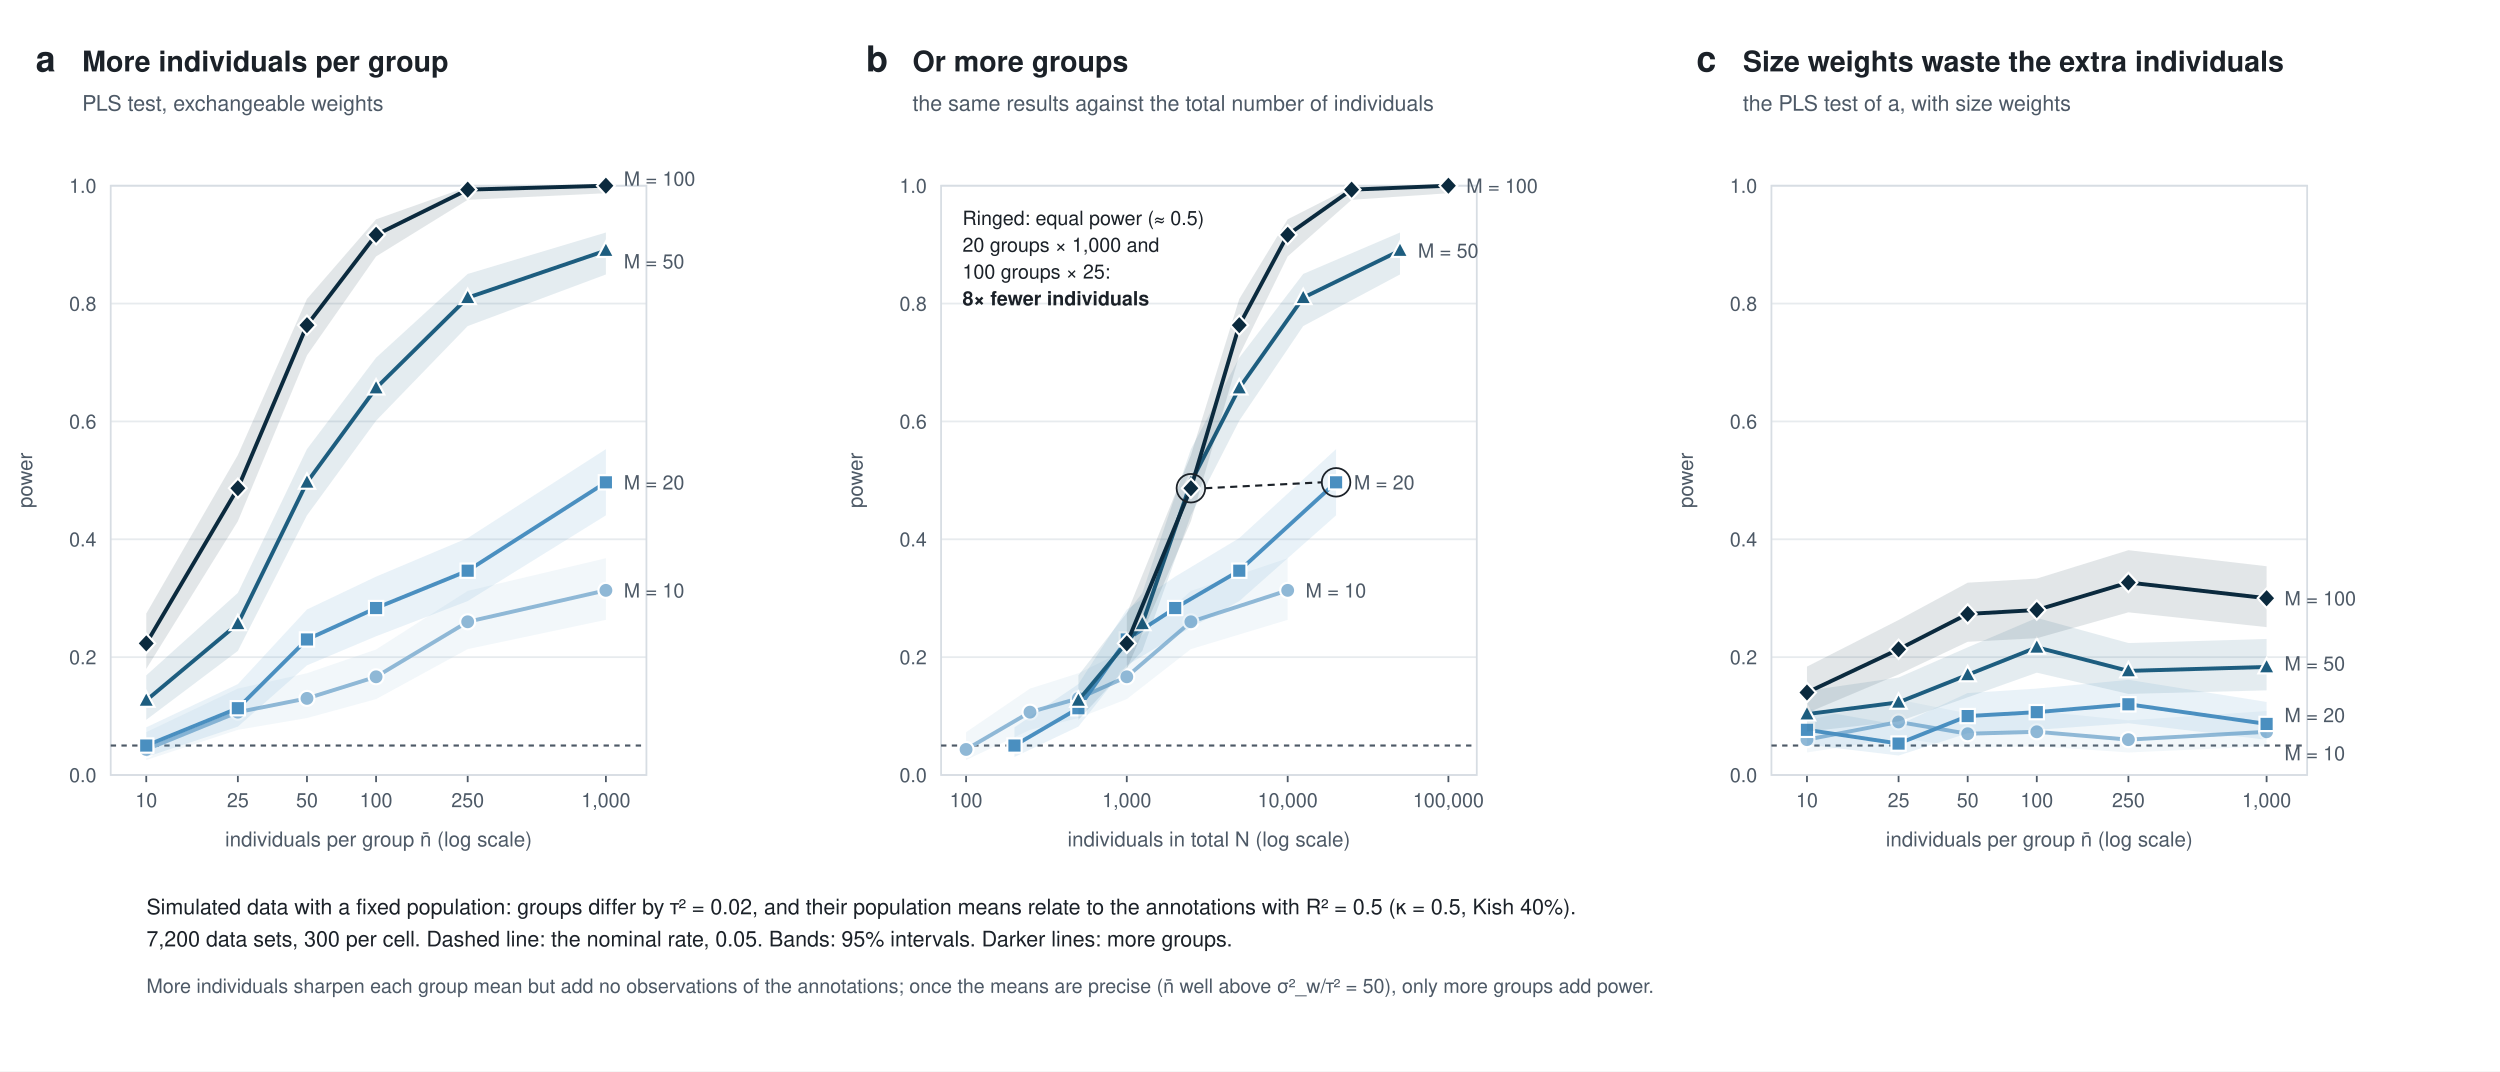
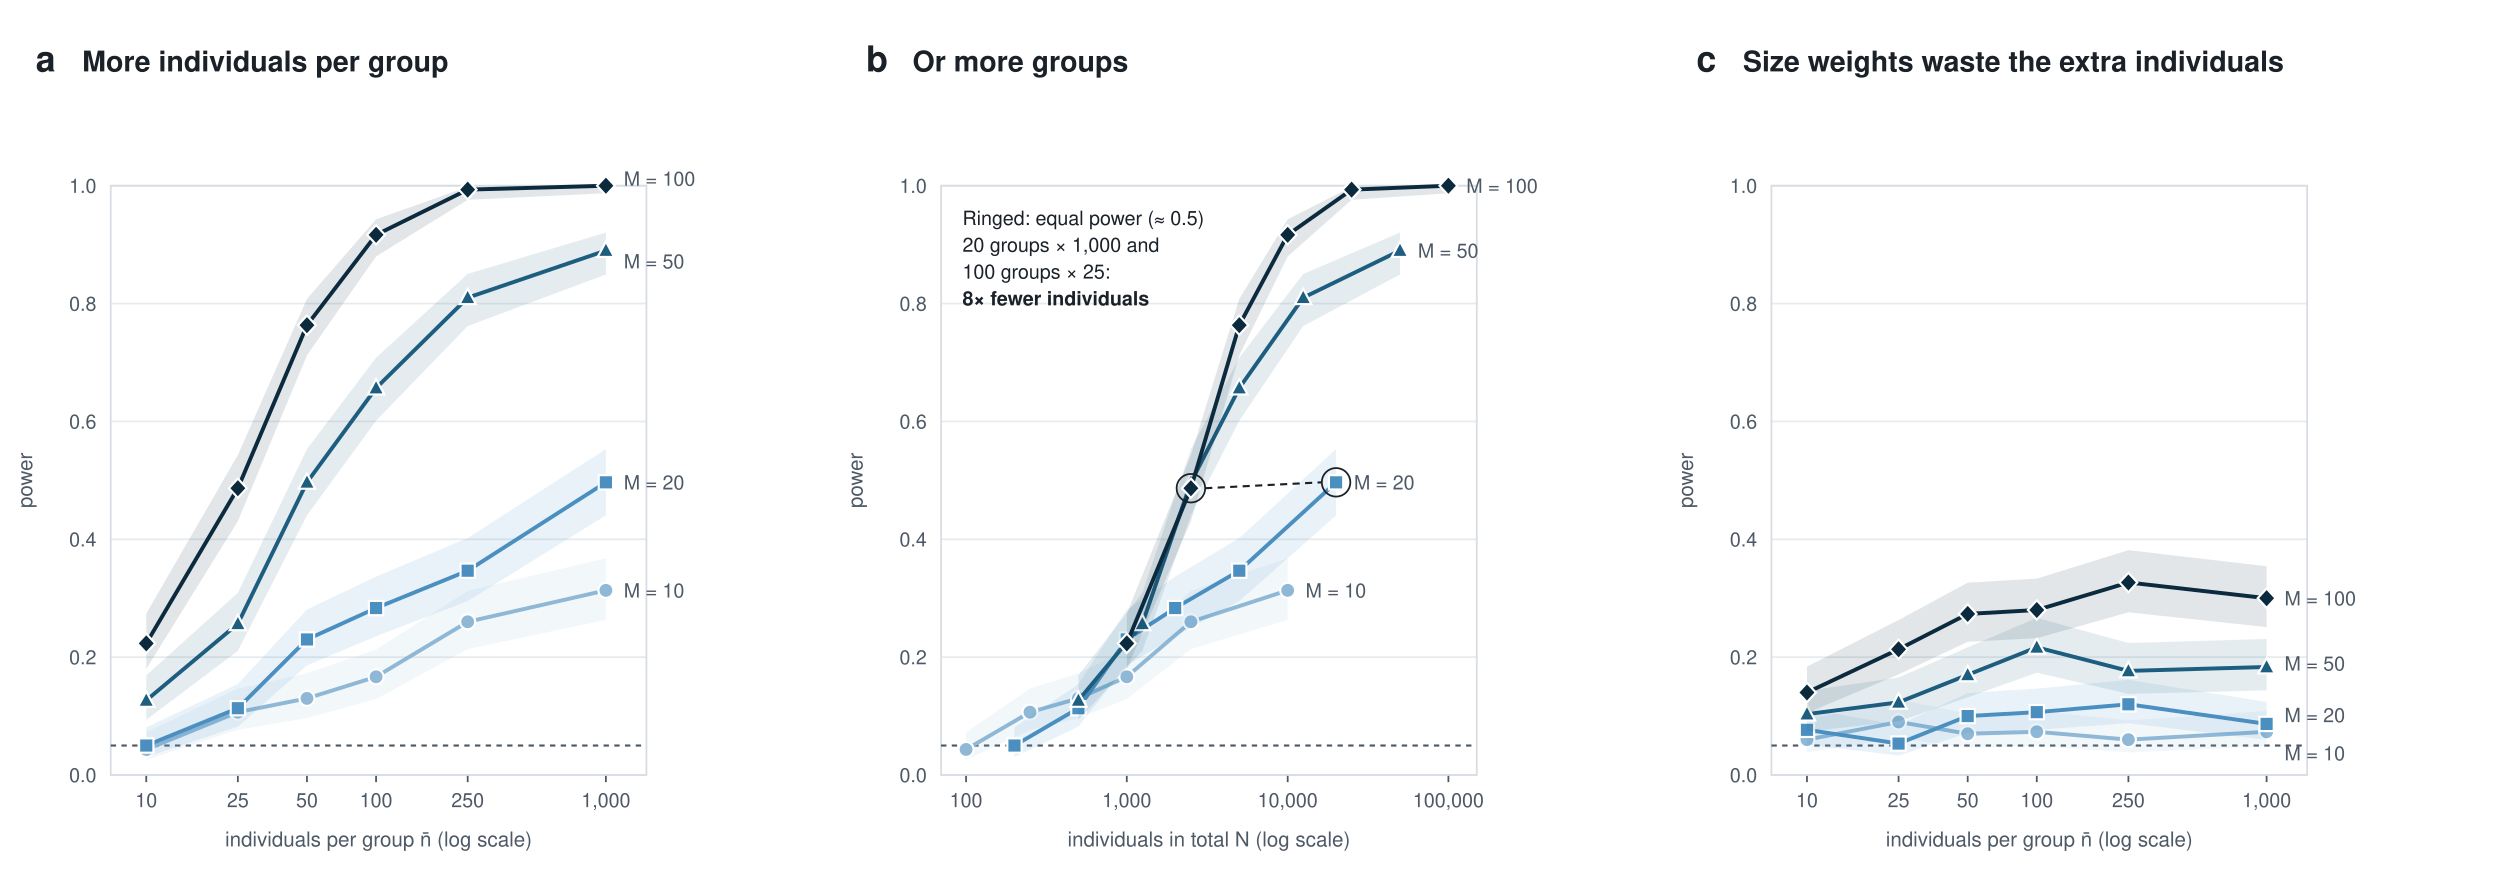
- <svg xmlns="http://www.w3.org/2000/svg" viewBox="0 0 1400 600" width="1400" height="600">
+ <svg xmlns="http://www.w3.org/2000/svg" viewBox="0 0 1400 500" width="1400" height="500">
  <defs>
    <marker id="ah" viewBox="0 0 10 10" refX="9" refY="5" markerWidth="7" markerHeight="7" orient="auto-start-reverse">
      <path d="M0,0 L10,5 L0,10 z" fill="#4d5966" />
    </marker>
  </defs>
-   <rect width="1400" height="600" fill="#ffffff" />
+   <rect width="1400" height="500" fill="#ffffff" />
  <text x="20.0" y="40.0" font-size="20" fill="#1b2128" text-anchor="start" font-weight="700" font-style="normal" font-family="Helvetica, Arial, sans-serif">a</text>
  <text x="46.0" y="40.0" font-size="16" fill="#1b2128" text-anchor="start" font-weight="700" font-style="normal" font-family="Helvetica, Arial, sans-serif">More individuals per group</text>
-   <text x="46.0" y="62.0" font-size="12" fill="#4d5966" text-anchor="start" font-weight="400" font-style="normal" font-family="Helvetica, Arial, sans-serif">PLS test, exchangeable weights</text>
  <line x1="62.0" y1="434.0" x2="362.0" y2="434.0" stroke="#d7dde3" stroke-width="1" stroke-opacity="0.6" />
  <text x="54.0" y="438.0" font-size="11" fill="#4d5966" text-anchor="end" font-weight="400" font-style="normal" font-family="Helvetica, Arial, sans-serif">0.0</text>
  <line x1="62.0" y1="368.0" x2="362.0" y2="368.0" stroke="#d7dde3" stroke-width="1" stroke-opacity="0.6" />
  <text x="54.0" y="372.0" font-size="11" fill="#4d5966" text-anchor="end" font-weight="400" font-style="normal" font-family="Helvetica, Arial, sans-serif">0.2</text>
  <line x1="62.0" y1="302.0" x2="362.0" y2="302.0" stroke="#d7dde3" stroke-width="1" stroke-opacity="0.6" />
  <text x="54.0" y="306.0" font-size="11" fill="#4d5966" text-anchor="end" font-weight="400" font-style="normal" font-family="Helvetica, Arial, sans-serif">0.4</text>
  <line x1="62.0" y1="236.0" x2="362.0" y2="236.0" stroke="#d7dde3" stroke-width="1" stroke-opacity="0.6" />
  <text x="54.0" y="240.0" font-size="11" fill="#4d5966" text-anchor="end" font-weight="400" font-style="normal" font-family="Helvetica, Arial, sans-serif">0.6</text>
  <line x1="62.0" y1="170.0" x2="362.0" y2="170.0" stroke="#d7dde3" stroke-width="1" stroke-opacity="0.6" />
  <text x="54.0" y="174.0" font-size="11" fill="#4d5966" text-anchor="end" font-weight="400" font-style="normal" font-family="Helvetica, Arial, sans-serif">0.8</text>
  <line x1="62.0" y1="104.0" x2="362.0" y2="104.0" stroke="#d7dde3" stroke-width="1" stroke-opacity="0.6" />
  <text x="54.0" y="108.0" font-size="11" fill="#4d5966" text-anchor="end" font-weight="400" font-style="normal" font-family="Helvetica, Arial, sans-serif">1.0</text>
  <line x1="81.9" y1="434.0" x2="81.9" y2="438.0" stroke="#4d5966" stroke-width="1" stroke-opacity="1" />
  <text x="81.9" y="452.0" font-size="11" fill="#4d5966" text-anchor="middle" font-weight="400" font-style="normal" font-family="Helvetica, Arial, sans-serif">10</text>
  <line x1="133.2" y1="434.0" x2="133.2" y2="438.0" stroke="#4d5966" stroke-width="1" stroke-opacity="1" />
  <text x="133.2" y="452.0" font-size="11" fill="#4d5966" text-anchor="middle" font-weight="400" font-style="normal" font-family="Helvetica, Arial, sans-serif">25</text>
  <line x1="171.9" y1="434.0" x2="171.9" y2="438.0" stroke="#4d5966" stroke-width="1" stroke-opacity="1" />
  <text x="171.9" y="452.0" font-size="11" fill="#4d5966" text-anchor="middle" font-weight="400" font-style="normal" font-family="Helvetica, Arial, sans-serif">50</text>
  <line x1="210.6" y1="434.0" x2="210.6" y2="438.0" stroke="#4d5966" stroke-width="1" stroke-opacity="1" />
  <text x="210.6" y="452.0" font-size="11" fill="#4d5966" text-anchor="middle" font-weight="400" font-style="normal" font-family="Helvetica, Arial, sans-serif">100</text>
  <line x1="261.9" y1="434.0" x2="261.9" y2="438.0" stroke="#4d5966" stroke-width="1" stroke-opacity="1" />
  <text x="261.9" y="452.0" font-size="11" fill="#4d5966" text-anchor="middle" font-weight="400" font-style="normal" font-family="Helvetica, Arial, sans-serif">250</text>
  <line x1="339.3" y1="434.0" x2="339.3" y2="438.0" stroke="#4d5966" stroke-width="1" stroke-opacity="1" />
  <text x="339.3" y="452.0" font-size="11" fill="#4d5966" text-anchor="middle" font-weight="400" font-style="normal" font-family="Helvetica, Arial, sans-serif">1,000</text>
  <rect x="62.0" y="104.0" width="300.0" height="330.0" rx="0" fill="none" fill-opacity="1.00" stroke="#d7dde3" stroke-width="1" />
  <line x1="62.0" y1="417.5" x2="362.0" y2="417.5" stroke="#4d5966" stroke-width="1.2" stroke-opacity="1" stroke-dasharray="3 3" />
  <text x="212.0" y="474.0" font-size="11.5" fill="#4d5966" text-anchor="middle" font-weight="400" font-style="normal" font-family="Helvetica, Arial, sans-serif">individuals per group n̄ (log scale)</text>
  <text transform="rotate(-90 18 269.0)" x="18.0" y="269.0" font-size="11.5" fill="#4d5966" text-anchor="middle" font-weight="400" font-style="normal" font-family="Helvetica, Arial, sans-serif">power</text>
  <polygon points="81.9,410.0 133.2,385.6 171.9,377.0 210.6,363.7 261.9,330.9 339.3,312.6 339.3,347.1 261.9,363.5 210.6,391.5 171.9,402.1 133.2,408.7 81.9,425.6" fill="#8fb8d6" fill-opacity="0.12" stroke="none" />
  <path d="M81.9,419.7 L133.2,398.8 L171.9,391.1 L210.6,379.0 L261.9,348.2 L339.3,330.6" fill="none" stroke="#8fb8d6" stroke-width="2.2" stroke-linejoin="round" stroke-linecap="round" />
  <circle cx="81.9" cy="419.7" r="4.2" fill="#8fb8d6" stroke="#ffffff" stroke-width="1.2" />
  <circle cx="133.2" cy="398.8" r="4.2" fill="#8fb8d6" stroke="#ffffff" stroke-width="1.2" />
  <circle cx="171.9" cy="391.1" r="4.2" fill="#8fb8d6" stroke="#ffffff" stroke-width="1.2" />
  <circle cx="210.6" cy="379.0" r="4.2" fill="#8fb8d6" stroke="#ffffff" stroke-width="1.2" />
  <circle cx="261.9" cy="348.2" r="4.2" fill="#8fb8d6" stroke="#ffffff" stroke-width="1.2" />
  <circle cx="339.3" cy="330.6" r="4.2" fill="#8fb8d6" stroke="#ffffff" stroke-width="1.2" />
  <text x="349.3" y="334.6" font-size="11" fill="#4d5966" text-anchor="start" font-weight="400" font-style="normal" font-family="Helvetica, Arial, sans-serif">M = 10</text>
  <polygon points="81.9,407.3 133.2,383.1 171.9,341.3 210.6,322.9 261.9,301.3 339.3,251.5 339.3,288.6 261.9,336.6 210.6,356.3 171.9,372.6 133.2,406.9 81.9,423.9" fill="#4a8fc0" fill-opacity="0.12" stroke="none" />
  <path d="M81.9,417.5 L133.2,396.6 L171.9,358.1 L210.6,340.5 L261.9,319.6 L339.3,270.1" fill="none" stroke="#4a8fc0" stroke-width="2.2" stroke-linejoin="round" stroke-linecap="round" />
  <rect x="77.9" y="413.5" width="8" height="8" fill="#4a8fc0" stroke="#ffffff" stroke-width="1.2" />
  <rect x="129.2" y="392.6" width="8" height="8" fill="#4a8fc0" stroke="#ffffff" stroke-width="1.2" />
  <rect x="167.9" y="354.1" width="8" height="8" fill="#4a8fc0" stroke="#ffffff" stroke-width="1.2" />
  <rect x="206.6" y="336.5" width="8" height="8" fill="#4a8fc0" stroke="#ffffff" stroke-width="1.2" />
  <rect x="257.9" y="315.6" width="8" height="8" fill="#4a8fc0" stroke="#ffffff" stroke-width="1.2" />
  <rect x="335.3" y="266.1" width="8" height="8" fill="#4a8fc0" stroke="#ffffff" stroke-width="1.2" />
  <text x="349.3" y="274.1" font-size="11" fill="#4d5966" text-anchor="start" font-weight="400" font-style="normal" font-family="Helvetica, Arial, sans-serif">M = 20</text>
  <polygon points="81.9,378.2 133.2,332.0 171.9,251.5 210.6,200.3 261.9,153.4 339.3,130.2 339.3,153.7 261.9,182.6 210.6,235.6 171.9,288.6 133.2,364.5 81.9,403.1" fill="#1d5d7f" fill-opacity="0.12" stroke="none" />
  <path d="M81.9,392.2 L133.2,349.3 L171.9,270.1 L210.6,217.3 L261.9,166.7 L339.3,140.3" fill="none" stroke="#1d5d7f" stroke-width="2.2" stroke-linejoin="round" stroke-linecap="round" />
  <path d="M81.9,387.2 L86.5,395.8 L77.3,395.8 Z" fill="#1d5d7f" stroke="#ffffff" stroke-width="1.2" />
  <path d="M133.2,344.3 L137.8,352.9 L128.6,352.9 Z" fill="#1d5d7f" stroke="#ffffff" stroke-width="1.2" />
  <path d="M171.9,265.1 L176.5,273.7 L167.3,273.7 Z" fill="#1d5d7f" stroke="#ffffff" stroke-width="1.2" />
  <path d="M210.6,212.3 L215.2,220.9 L206.0,220.9 Z" fill="#1d5d7f" stroke="#ffffff" stroke-width="1.2" />
  <path d="M261.9,161.7 L266.5,170.3 L257.3,170.3 Z" fill="#1d5d7f" stroke="#ffffff" stroke-width="1.2" />
  <path d="M339.3,135.3 L343.9,143.9 L334.7,143.9 Z" fill="#1d5d7f" stroke="#ffffff" stroke-width="1.2" />
  <text x="349.3" y="150.3" font-size="11" fill="#4d5966" text-anchor="start" font-weight="400" font-style="normal" font-family="Helvetica, Arial, sans-serif">M = 50</text>
  <polygon points="81.9,343.6 133.2,254.8 171.9,167.4 210.6,122.8 261.9,104.6 339.3,104.0 339.3,108.2 261.9,111.9 210.6,143.6 171.9,199.0 133.2,291.9 81.9,374.6" fill="#0b2a3e" fill-opacity="0.12" stroke="none" />
  <path d="M81.9,360.3 L133.2,273.4 L171.9,182.1 L210.6,131.5 L261.9,106.2 L339.3,104.0" fill="none" stroke="#0b2a3e" stroke-width="2.2" stroke-linejoin="round" stroke-linecap="round" />
  <path d="M81.9,354.9 L86.9,360.3 L81.9,365.7 L76.9,360.3 Z" fill="#0b2a3e" stroke="#ffffff" stroke-width="1.2" />
  <path d="M133.2,268.0 L138.2,273.4 L133.2,278.8 L128.2,273.4 Z" fill="#0b2a3e" stroke="#ffffff" stroke-width="1.2" />
  <path d="M171.9,176.7 L176.9,182.1 L171.9,187.5 L166.9,182.1 Z" fill="#0b2a3e" stroke="#ffffff" stroke-width="1.2" />
  <path d="M210.6,126.1 L215.6,131.5 L210.6,136.9 L205.6,131.5 Z" fill="#0b2a3e" stroke="#ffffff" stroke-width="1.2" />
  <path d="M261.9,100.8 L266.9,106.2 L261.9,111.6 L256.9,106.2 Z" fill="#0b2a3e" stroke="#ffffff" stroke-width="1.2" />
  <path d="M339.3,98.6 L344.3,104.0 L339.3,109.4 L334.3,104.0 Z" fill="#0b2a3e" stroke="#ffffff" stroke-width="1.2" />
  <text x="349.3" y="104.0" font-size="11" fill="#4d5966" text-anchor="start" font-weight="400" font-style="normal" font-family="Helvetica, Arial, sans-serif">M = 100</text>
  <text x="485.0" y="40.0" font-size="20" fill="#1b2128" text-anchor="start" font-weight="700" font-style="normal" font-family="Helvetica, Arial, sans-serif">b</text>
  <text x="511.0" y="40.0" font-size="16" fill="#1b2128" text-anchor="start" font-weight="700" font-style="normal" font-family="Helvetica, Arial, sans-serif">Or more groups</text>
-   <text x="511.0" y="62.0" font-size="12" fill="#4d5966" text-anchor="start" font-weight="400" font-style="normal" font-family="Helvetica, Arial, sans-serif">the same results against the total number of individuals</text>
  <line x1="527.0" y1="434.0" x2="827.0" y2="434.0" stroke="#d7dde3" stroke-width="1" stroke-opacity="0.6" />
  <text x="519.0" y="438.0" font-size="11" fill="#4d5966" text-anchor="end" font-weight="400" font-style="normal" font-family="Helvetica, Arial, sans-serif">0.0</text>
  <line x1="527.0" y1="368.0" x2="827.0" y2="368.0" stroke="#d7dde3" stroke-width="1" stroke-opacity="0.6" />
  <text x="519.0" y="372.0" font-size="11" fill="#4d5966" text-anchor="end" font-weight="400" font-style="normal" font-family="Helvetica, Arial, sans-serif">0.2</text>
  <line x1="527.0" y1="302.0" x2="827.0" y2="302.0" stroke="#d7dde3" stroke-width="1" stroke-opacity="0.6" />
  <text x="519.0" y="306.0" font-size="11" fill="#4d5966" text-anchor="end" font-weight="400" font-style="normal" font-family="Helvetica, Arial, sans-serif">0.4</text>
  <line x1="527.0" y1="236.0" x2="827.0" y2="236.0" stroke="#d7dde3" stroke-width="1" stroke-opacity="0.6" />
  <text x="519.0" y="240.0" font-size="11" fill="#4d5966" text-anchor="end" font-weight="400" font-style="normal" font-family="Helvetica, Arial, sans-serif">0.6</text>
  <line x1="527.0" y1="170.0" x2="827.0" y2="170.0" stroke="#d7dde3" stroke-width="1" stroke-opacity="0.6" />
  <text x="519.0" y="174.0" font-size="11" fill="#4d5966" text-anchor="end" font-weight="400" font-style="normal" font-family="Helvetica, Arial, sans-serif">0.8</text>
  <line x1="527.0" y1="104.0" x2="827.0" y2="104.0" stroke="#d7dde3" stroke-width="1" stroke-opacity="0.6" />
  <text x="519.0" y="108.0" font-size="11" fill="#4d5966" text-anchor="end" font-weight="400" font-style="normal" font-family="Helvetica, Arial, sans-serif">1.0</text>
  <line x1="541.0" y1="434.0" x2="541.0" y2="438.0" stroke="#4d5966" stroke-width="1" stroke-opacity="1" />
  <text x="541.0" y="452.0" font-size="11" fill="#4d5966" text-anchor="middle" font-weight="400" font-style="normal" font-family="Helvetica, Arial, sans-serif">100</text>
  <line x1="631.0" y1="434.0" x2="631.0" y2="438.0" stroke="#4d5966" stroke-width="1" stroke-opacity="1" />
  <text x="631.0" y="452.0" font-size="11" fill="#4d5966" text-anchor="middle" font-weight="400" font-style="normal" font-family="Helvetica, Arial, sans-serif">1,000</text>
  <line x1="721.1" y1="434.0" x2="721.1" y2="438.0" stroke="#4d5966" stroke-width="1" stroke-opacity="1" />
  <text x="721.1" y="452.0" font-size="11" fill="#4d5966" text-anchor="middle" font-weight="400" font-style="normal" font-family="Helvetica, Arial, sans-serif">10,000</text>
  <line x1="811.1" y1="434.0" x2="811.1" y2="438.0" stroke="#4d5966" stroke-width="1" stroke-opacity="1" />
  <text x="811.1" y="452.0" font-size="11" fill="#4d5966" text-anchor="middle" font-weight="400" font-style="normal" font-family="Helvetica, Arial, sans-serif">100,000</text>
  <rect x="527.0" y="104.0" width="300.0" height="330.0" rx="0" fill="none" fill-opacity="1.00" stroke="#d7dde3" stroke-width="1" />
  <line x1="527.0" y1="417.5" x2="827.0" y2="417.5" stroke="#4d5966" stroke-width="1.2" stroke-opacity="1" stroke-dasharray="3 3" />
  <text x="677.0" y="474.0" font-size="11.5" fill="#4d5966" text-anchor="middle" font-weight="400" font-style="normal" font-family="Helvetica, Arial, sans-serif">individuals in total N (log scale)</text>
  <text transform="rotate(-90 483 269.0)" x="483.0" y="269.0" font-size="11.5" fill="#4d5966" text-anchor="middle" font-weight="400" font-style="normal" font-family="Helvetica, Arial, sans-serif">power</text>
  <polygon points="541.0,410.0 576.8,385.6 603.9,377.0 631.0,363.7 666.9,330.9 721.1,312.6 721.1,347.1 666.9,363.5 631.0,391.5 603.9,402.1 576.8,408.7 541.0,425.6" fill="#8fb8d6" fill-opacity="0.12" stroke="none" />
  <path d="M541.0,419.7 L576.8,398.8 L603.9,391.1 L631.0,379.0 L666.9,348.2 L721.1,330.6" fill="none" stroke="#8fb8d6" stroke-width="2.2" stroke-linejoin="round" stroke-linecap="round" />
  <circle cx="541.0" cy="419.7" r="4.2" fill="#8fb8d6" stroke="#ffffff" stroke-width="1.2" />
  <circle cx="576.8" cy="398.8" r="4.2" fill="#8fb8d6" stroke="#ffffff" stroke-width="1.2" />
  <circle cx="603.9" cy="391.1" r="4.2" fill="#8fb8d6" stroke="#ffffff" stroke-width="1.2" />
  <circle cx="631.0" cy="379.0" r="4.2" fill="#8fb8d6" stroke="#ffffff" stroke-width="1.2" />
  <circle cx="666.9" cy="348.2" r="4.2" fill="#8fb8d6" stroke="#ffffff" stroke-width="1.2" />
  <circle cx="721.1" cy="330.6" r="4.2" fill="#8fb8d6" stroke="#ffffff" stroke-width="1.2" />
  <text x="731.1" y="334.6" font-size="11" fill="#4d5966" text-anchor="start" font-weight="400" font-style="normal" font-family="Helvetica, Arial, sans-serif">M = 10</text>
  <polygon points="568.1,407.3 603.9,383.1 631.0,341.3 658.1,322.9 694.0,301.3 748.2,251.5 748.2,288.6 694.0,336.6 658.1,356.3 631.0,372.6 603.9,406.9 568.1,423.9" fill="#4a8fc0" fill-opacity="0.12" stroke="none" />
  <path d="M568.1,417.5 L603.9,396.6 L631.0,358.1 L658.1,340.5 L694.0,319.6 L748.2,270.1" fill="none" stroke="#4a8fc0" stroke-width="2.2" stroke-linejoin="round" stroke-linecap="round" />
  <rect x="564.1" y="413.5" width="8" height="8" fill="#4a8fc0" stroke="#ffffff" stroke-width="1.2" />
  <rect x="599.9" y="392.6" width="8" height="8" fill="#4a8fc0" stroke="#ffffff" stroke-width="1.2" />
  <rect x="627.0" y="354.1" width="8" height="8" fill="#4a8fc0" stroke="#ffffff" stroke-width="1.2" />
  <rect x="654.1" y="336.5" width="8" height="8" fill="#4a8fc0" stroke="#ffffff" stroke-width="1.2" />
  <rect x="690.0" y="315.6" width="8" height="8" fill="#4a8fc0" stroke="#ffffff" stroke-width="1.2" />
  <rect x="744.2" y="266.1" width="8" height="8" fill="#4a8fc0" stroke="#ffffff" stroke-width="1.2" />
  <text x="758.2" y="274.1" font-size="11" fill="#4d5966" text-anchor="start" font-weight="400" font-style="normal" font-family="Helvetica, Arial, sans-serif">M = 20</text>
  <polygon points="603.9,378.2 639.7,332.0 666.9,251.5 694.0,200.3 729.8,153.4 784.0,130.2 784.0,153.7 729.8,182.6 694.0,235.6 666.9,288.6 639.7,364.5 603.9,403.1" fill="#1d5d7f" fill-opacity="0.12" stroke="none" />
  <path d="M603.9,392.2 L639.7,349.3 L666.9,270.1 L694.0,217.3 L729.8,166.7 L784.0,140.3" fill="none" stroke="#1d5d7f" stroke-width="2.2" stroke-linejoin="round" stroke-linecap="round" />
  <path d="M603.9,387.2 L608.5,395.8 L599.3,395.8 Z" fill="#1d5d7f" stroke="#ffffff" stroke-width="1.2" />
  <path d="M639.7,344.3 L644.3,352.9 L635.1,352.9 Z" fill="#1d5d7f" stroke="#ffffff" stroke-width="1.2" />
  <path d="M666.9,265.1 L671.5,273.7 L662.3,273.7 Z" fill="#1d5d7f" stroke="#ffffff" stroke-width="1.2" />
  <path d="M694.0,212.3 L698.6,220.9 L689.4,220.9 Z" fill="#1d5d7f" stroke="#ffffff" stroke-width="1.2" />
  <path d="M729.8,161.7 L734.4,170.3 L725.2,170.3 Z" fill="#1d5d7f" stroke="#ffffff" stroke-width="1.2" />
  <path d="M784.0,135.3 L788.6,143.9 L779.4,143.9 Z" fill="#1d5d7f" stroke="#ffffff" stroke-width="1.2" />
  <text x="794.0" y="144.3" font-size="11" fill="#4d5966" text-anchor="start" font-weight="400" font-style="normal" font-family="Helvetica, Arial, sans-serif">M = 50</text>
  <polygon points="631.0,343.6 666.9,254.8 694.0,167.4 721.1,122.8 756.9,104.6 811.1,104.0 811.1,108.2 756.9,111.9 721.1,143.6 694.0,199.0 666.9,291.9 631.0,374.6" fill="#0b2a3e" fill-opacity="0.12" stroke="none" />
  <path d="M631.0,360.3 L666.9,273.4 L694.0,182.1 L721.1,131.5 L756.9,106.2 L811.1,104.0" fill="none" stroke="#0b2a3e" stroke-width="2.2" stroke-linejoin="round" stroke-linecap="round" />
  <path d="M631.0,354.9 L636.0,360.3 L631.0,365.7 L626.0,360.3 Z" fill="#0b2a3e" stroke="#ffffff" stroke-width="1.2" />
  <path d="M666.9,268.0 L671.9,273.4 L666.9,278.8 L661.9,273.4 Z" fill="#0b2a3e" stroke="#ffffff" stroke-width="1.2" />
  <path d="M694.0,176.7 L699.0,182.1 L694.0,187.5 L689.0,182.1 Z" fill="#0b2a3e" stroke="#ffffff" stroke-width="1.2" />
  <path d="M721.1,126.1 L726.1,131.5 L721.1,136.9 L716.1,131.5 Z" fill="#0b2a3e" stroke="#ffffff" stroke-width="1.2" />
  <path d="M756.9,100.8 L761.9,106.2 L756.9,111.6 L751.9,106.2 Z" fill="#0b2a3e" stroke="#ffffff" stroke-width="1.2" />
  <path d="M811.1,98.6 L816.1,104.0 L811.1,109.4 L806.1,104.0 Z" fill="#0b2a3e" stroke="#ffffff" stroke-width="1.2" />
  <text x="821.1" y="108.0" font-size="11" fill="#4d5966" text-anchor="start" font-weight="400" font-style="normal" font-family="Helvetica, Arial, sans-serif">M = 100</text>
  <circle cx="748.2" cy="270.1" r="8" fill="none" fill-opacity="1" stroke="#1b2128" />
  <circle cx="666.9" cy="273.4" r="8" fill="none" fill-opacity="1" stroke="#1b2128" />
  <line x1="674.9" y1="273.4" x2="740.2" y2="270.1" stroke="#1b2128" stroke-width="1.2" stroke-opacity="1" stroke-dasharray="4 3" />
  <text x="539.0" y="126.0" font-size="11" fill="#1b2128" text-anchor="start" font-weight="400" font-style="normal" font-family="Helvetica, Arial, sans-serif">Ringed: equal power (≈ 0.5)</text>
  <text x="539.0" y="141.0" font-size="11" fill="#1b2128" text-anchor="start" font-weight="400" font-style="normal" font-family="Helvetica, Arial, sans-serif">20 groups × 1,000 and</text>
  <text x="539.0" y="156.0" font-size="11" fill="#1b2128" text-anchor="start" font-weight="400" font-style="normal" font-family="Helvetica, Arial, sans-serif">100 groups × 25:</text>
  <text x="539.0" y="171.0" font-size="11" fill="#1b2128" text-anchor="start" font-weight="700" font-style="normal" font-family="Helvetica, Arial, sans-serif">8× fewer individuals</text>
  <text x="950.0" y="40.0" font-size="20" fill="#1b2128" text-anchor="start" font-weight="700" font-style="normal" font-family="Helvetica, Arial, sans-serif">c</text>
  <text x="976.0" y="40.0" font-size="16" fill="#1b2128" text-anchor="start" font-weight="700" font-style="normal" font-family="Helvetica, Arial, sans-serif">Size weights waste the extra individuals</text>
-   <text x="976.0" y="62.0" font-size="12" fill="#4d5966" text-anchor="start" font-weight="400" font-style="normal" font-family="Helvetica, Arial, sans-serif">the PLS test of a, with size weights</text>
  <line x1="992.0" y1="434.0" x2="1292.0" y2="434.0" stroke="#d7dde3" stroke-width="1" stroke-opacity="0.6" />
  <text x="984.0" y="438.0" font-size="11" fill="#4d5966" text-anchor="end" font-weight="400" font-style="normal" font-family="Helvetica, Arial, sans-serif">0.0</text>
  <line x1="992.0" y1="368.0" x2="1292.0" y2="368.0" stroke="#d7dde3" stroke-width="1" stroke-opacity="0.6" />
  <text x="984.0" y="372.0" font-size="11" fill="#4d5966" text-anchor="end" font-weight="400" font-style="normal" font-family="Helvetica, Arial, sans-serif">0.2</text>
  <line x1="992.0" y1="302.0" x2="1292.0" y2="302.0" stroke="#d7dde3" stroke-width="1" stroke-opacity="0.6" />
  <text x="984.0" y="306.0" font-size="11" fill="#4d5966" text-anchor="end" font-weight="400" font-style="normal" font-family="Helvetica, Arial, sans-serif">0.4</text>
  <line x1="992.0" y1="236.0" x2="1292.0" y2="236.0" stroke="#d7dde3" stroke-width="1" stroke-opacity="0.6" />
  <text x="984.0" y="240.0" font-size="11" fill="#4d5966" text-anchor="end" font-weight="400" font-style="normal" font-family="Helvetica, Arial, sans-serif">0.6</text>
  <line x1="992.0" y1="170.0" x2="1292.0" y2="170.0" stroke="#d7dde3" stroke-width="1" stroke-opacity="0.6" />
  <text x="984.0" y="174.0" font-size="11" fill="#4d5966" text-anchor="end" font-weight="400" font-style="normal" font-family="Helvetica, Arial, sans-serif">0.8</text>
  <line x1="992.0" y1="104.0" x2="1292.0" y2="104.0" stroke="#d7dde3" stroke-width="1" stroke-opacity="0.6" />
  <text x="984.0" y="108.0" font-size="11" fill="#4d5966" text-anchor="end" font-weight="400" font-style="normal" font-family="Helvetica, Arial, sans-serif">1.0</text>
  <line x1="1011.9" y1="434.0" x2="1011.9" y2="438.0" stroke="#4d5966" stroke-width="1" stroke-opacity="1" />
  <text x="1011.9" y="452.0" font-size="11" fill="#4d5966" text-anchor="middle" font-weight="400" font-style="normal" font-family="Helvetica, Arial, sans-serif">10</text>
  <line x1="1063.2" y1="434.0" x2="1063.2" y2="438.0" stroke="#4d5966" stroke-width="1" stroke-opacity="1" />
  <text x="1063.2" y="452.0" font-size="11" fill="#4d5966" text-anchor="middle" font-weight="400" font-style="normal" font-family="Helvetica, Arial, sans-serif">25</text>
  <line x1="1101.9" y1="434.0" x2="1101.9" y2="438.0" stroke="#4d5966" stroke-width="1" stroke-opacity="1" />
  <text x="1101.9" y="452.0" font-size="11" fill="#4d5966" text-anchor="middle" font-weight="400" font-style="normal" font-family="Helvetica, Arial, sans-serif">50</text>
  <line x1="1140.6" y1="434.0" x2="1140.6" y2="438.0" stroke="#4d5966" stroke-width="1" stroke-opacity="1" />
  <text x="1140.6" y="452.0" font-size="11" fill="#4d5966" text-anchor="middle" font-weight="400" font-style="normal" font-family="Helvetica, Arial, sans-serif">100</text>
  <line x1="1191.9" y1="434.0" x2="1191.9" y2="438.0" stroke="#4d5966" stroke-width="1" stroke-opacity="1" />
  <text x="1191.9" y="452.0" font-size="11" fill="#4d5966" text-anchor="middle" font-weight="400" font-style="normal" font-family="Helvetica, Arial, sans-serif">250</text>
  <line x1="1269.3" y1="434.0" x2="1269.3" y2="438.0" stroke="#4d5966" stroke-width="1" stroke-opacity="1" />
  <text x="1269.3" y="452.0" font-size="11" fill="#4d5966" text-anchor="middle" font-weight="400" font-style="normal" font-family="Helvetica, Arial, sans-serif">1,000</text>
  <rect x="992.0" y="104.0" width="300.0" height="330.0" rx="0" fill="none" fill-opacity="1.00" stroke="#d7dde3" stroke-width="1" />
  <line x1="992.0" y1="417.5" x2="1292.0" y2="417.5" stroke="#4d5966" stroke-width="1.2" stroke-opacity="1" stroke-dasharray="3 3" />
  <text x="1142.0" y="474.0" font-size="11.5" fill="#4d5966" text-anchor="middle" font-weight="400" font-style="normal" font-family="Helvetica, Arial, sans-serif">individuals per group n̄ (log scale)</text>
  <text transform="rotate(-90 948 269.0)" x="948.0" y="269.0" font-size="11.5" fill="#4d5966" text-anchor="middle" font-weight="400" font-style="normal" font-family="Helvetica, Arial, sans-serif">power</text>
  <polygon points="1011.9,403.4 1063.2,391.8 1101.9,399.5 1140.6,398.2 1191.9,403.4 1269.3,398.2 1269.3,417.9 1191.9,421.4 1140.6,417.9 1101.9,418.7 1063.2,413.3 1011.9,421.4" fill="#8fb8d6" fill-opacity="0.12" stroke="none" />
  <path d="M1011.9,414.2 L1063.2,404.3 L1101.9,410.9 L1140.6,409.8 L1191.9,414.2 L1269.3,409.8" fill="none" stroke="#8fb8d6" stroke-width="2.2" stroke-linejoin="round" stroke-linecap="round" />
  <circle cx="1011.9" cy="414.2" r="4.2" fill="#8fb8d6" stroke="#ffffff" stroke-width="1.2" />
  <circle cx="1063.2" cy="404.3" r="4.2" fill="#8fb8d6" stroke="#ffffff" stroke-width="1.2" />
  <circle cx="1101.9" cy="410.9" r="4.2" fill="#8fb8d6" stroke="#ffffff" stroke-width="1.2" />
  <circle cx="1140.6" cy="409.8" r="4.2" fill="#8fb8d6" stroke="#ffffff" stroke-width="1.2" />
  <circle cx="1191.9" cy="414.2" r="4.2" fill="#8fb8d6" stroke="#ffffff" stroke-width="1.2" />
  <circle cx="1269.3" cy="409.8" r="4.2" fill="#8fb8d6" stroke="#ffffff" stroke-width="1.2" />
  <text x="1279.3" y="425.8" font-size="11" fill="#4d5966" text-anchor="start" font-weight="400" font-style="normal" font-family="Helvetica, Arial, sans-serif">M = 10</text>
  <polygon points="1011.9,396.9 1063.2,406.0 1101.9,388.1 1140.6,385.6 1191.9,380.7 1269.3,393.1 1269.3,414.3 1191.9,405.0 1140.6,408.7 1101.9,410.6 1063.2,423.1 1011.9,417.0" fill="#4a8fc0" fill-opacity="0.12" stroke="none" />
  <path d="M1011.9,408.7 L1063.2,416.4 L1101.9,401.0 L1140.6,398.8 L1191.9,394.4 L1269.3,405.4" fill="none" stroke="#4a8fc0" stroke-width="2.2" stroke-linejoin="round" stroke-linecap="round" />
  <rect x="1007.9" y="404.7" width="8" height="8" fill="#4a8fc0" stroke="#ffffff" stroke-width="1.2" />
  <rect x="1059.2" y="412.4" width="8" height="8" fill="#4a8fc0" stroke="#ffffff" stroke-width="1.2" />
  <rect x="1097.9" y="397.0" width="8" height="8" fill="#4a8fc0" stroke="#ffffff" stroke-width="1.2" />
  <rect x="1136.6" y="394.8" width="8" height="8" fill="#4a8fc0" stroke="#ffffff" stroke-width="1.2" />
  <rect x="1187.9" y="390.4" width="8" height="8" fill="#4a8fc0" stroke="#ffffff" stroke-width="1.2" />
  <rect x="1265.3" y="401.4" width="8" height="8" fill="#4a8fc0" stroke="#ffffff" stroke-width="1.2" />
  <text x="1279.3" y="404.4" font-size="11" fill="#4d5966" text-anchor="start" font-weight="400" font-style="normal" font-family="Helvetica, Arial, sans-serif">M = 20</text>
  <polygon points="1011.9,386.8 1063.2,379.4 1101.9,362.5 1140.6,346.0 1191.9,360.1 1269.3,357.8 1269.3,386.6 1191.9,388.6 1140.6,376.7 1101.9,390.5 1063.2,404.0 1011.9,409.7" fill="#1d5d7f" fill-opacity="0.12" stroke="none" />
  <path d="M1011.9,399.9 L1063.2,393.3 L1101.9,377.9 L1140.6,362.5 L1191.9,375.7 L1269.3,373.5" fill="none" stroke="#1d5d7f" stroke-width="2.2" stroke-linejoin="round" stroke-linecap="round" />
  <path d="M1011.9,394.9 L1016.5,403.5 L1007.3,403.5 Z" fill="#1d5d7f" stroke="#ffffff" stroke-width="1.2" />
  <path d="M1063.2,388.3 L1067.8,396.9 L1058.6,396.9 Z" fill="#1d5d7f" stroke="#ffffff" stroke-width="1.2" />
  <path d="M1101.9,372.9 L1106.5,381.5 L1097.3,381.5 Z" fill="#1d5d7f" stroke="#ffffff" stroke-width="1.2" />
  <path d="M1140.6,357.5 L1145.2,366.1 L1136.0,366.1 Z" fill="#1d5d7f" stroke="#ffffff" stroke-width="1.2" />
  <path d="M1191.9,370.7 L1196.5,379.3 L1187.3,379.3 Z" fill="#1d5d7f" stroke="#ffffff" stroke-width="1.2" />
  <path d="M1269.3,368.5 L1273.9,377.1 L1264.7,377.1 Z" fill="#1d5d7f" stroke="#ffffff" stroke-width="1.2" />
  <text x="1279.3" y="375.5" font-size="11" fill="#4d5966" text-anchor="start" font-weight="400" font-style="normal" font-family="Helvetica, Arial, sans-serif">M = 50</text>
  <polygon points="1011.9,373.3 1063.2,347.2 1101.9,326.3 1140.6,324.0 1191.9,308.1 1269.3,317.1 1269.3,351.2 1191.9,342.9 1140.6,357.4 1101.9,359.4 1063.2,377.7 1011.9,399.3" fill="#0b2a3e" fill-opacity="0.12" stroke="none" />
  <path d="M1011.9,387.8 L1063.2,363.6 L1101.9,343.8 L1140.6,341.6 L1191.9,326.2 L1269.3,335.0" fill="none" stroke="#0b2a3e" stroke-width="2.2" stroke-linejoin="round" stroke-linecap="round" />
  <path d="M1011.9,382.4 L1016.9,387.8 L1011.9,393.2 L1006.9,387.8 Z" fill="#0b2a3e" stroke="#ffffff" stroke-width="1.2" />
  <path d="M1063.2,358.2 L1068.2,363.6 L1063.2,369.0 L1058.2,363.6 Z" fill="#0b2a3e" stroke="#ffffff" stroke-width="1.2" />
  <path d="M1101.9,338.4 L1106.9,343.8 L1101.9,349.2 L1096.9,343.8 Z" fill="#0b2a3e" stroke="#ffffff" stroke-width="1.2" />
  <path d="M1140.6,336.2 L1145.6,341.6 L1140.6,347.0 L1135.6,341.6 Z" fill="#0b2a3e" stroke="#ffffff" stroke-width="1.2" />
  <path d="M1191.9,320.8 L1196.9,326.2 L1191.9,331.6 L1186.9,326.2 Z" fill="#0b2a3e" stroke="#ffffff" stroke-width="1.2" />
  <path d="M1269.3,329.6 L1274.3,335.0 L1269.3,340.4 L1264.3,335.0 Z" fill="#0b2a3e" stroke="#ffffff" stroke-width="1.2" />
  <text x="1279.3" y="339.0" font-size="11" fill="#4d5966" text-anchor="start" font-weight="400" font-style="normal" font-family="Helvetica, Arial, sans-serif">M = 100</text>
-   <text x="82.0" y="512.0" font-size="12" fill="#1b2128" text-anchor="start" font-weight="400" font-style="normal" font-family="Helvetica, Arial, sans-serif">Simulated data with a fixed population: groups differ by τ² = 0.02, and their population means relate to the annotations with R² = 0.5 (κ = 0.5, Kish 40%).</text>
-   <text x="82.0" y="530.0" font-size="12" fill="#1b2128" text-anchor="start" font-weight="400" font-style="normal" font-family="Helvetica, Arial, sans-serif">7,200 data sets, 300 per cell. Dashed line: the nominal rate, 0.05. Bands: 95% intervals. Darker lines: more groups.</text>
-   <text x="82.0" y="556.0" font-size="11" fill="#4d5966" text-anchor="start" font-weight="400" font-style="normal" font-family="Helvetica, Arial, sans-serif">More individuals sharpen each group mean but add no observations of the annotations; once the means are precise (n̄ well above σ²_w/τ² = 50), only more groups add power.</text>
</svg>
